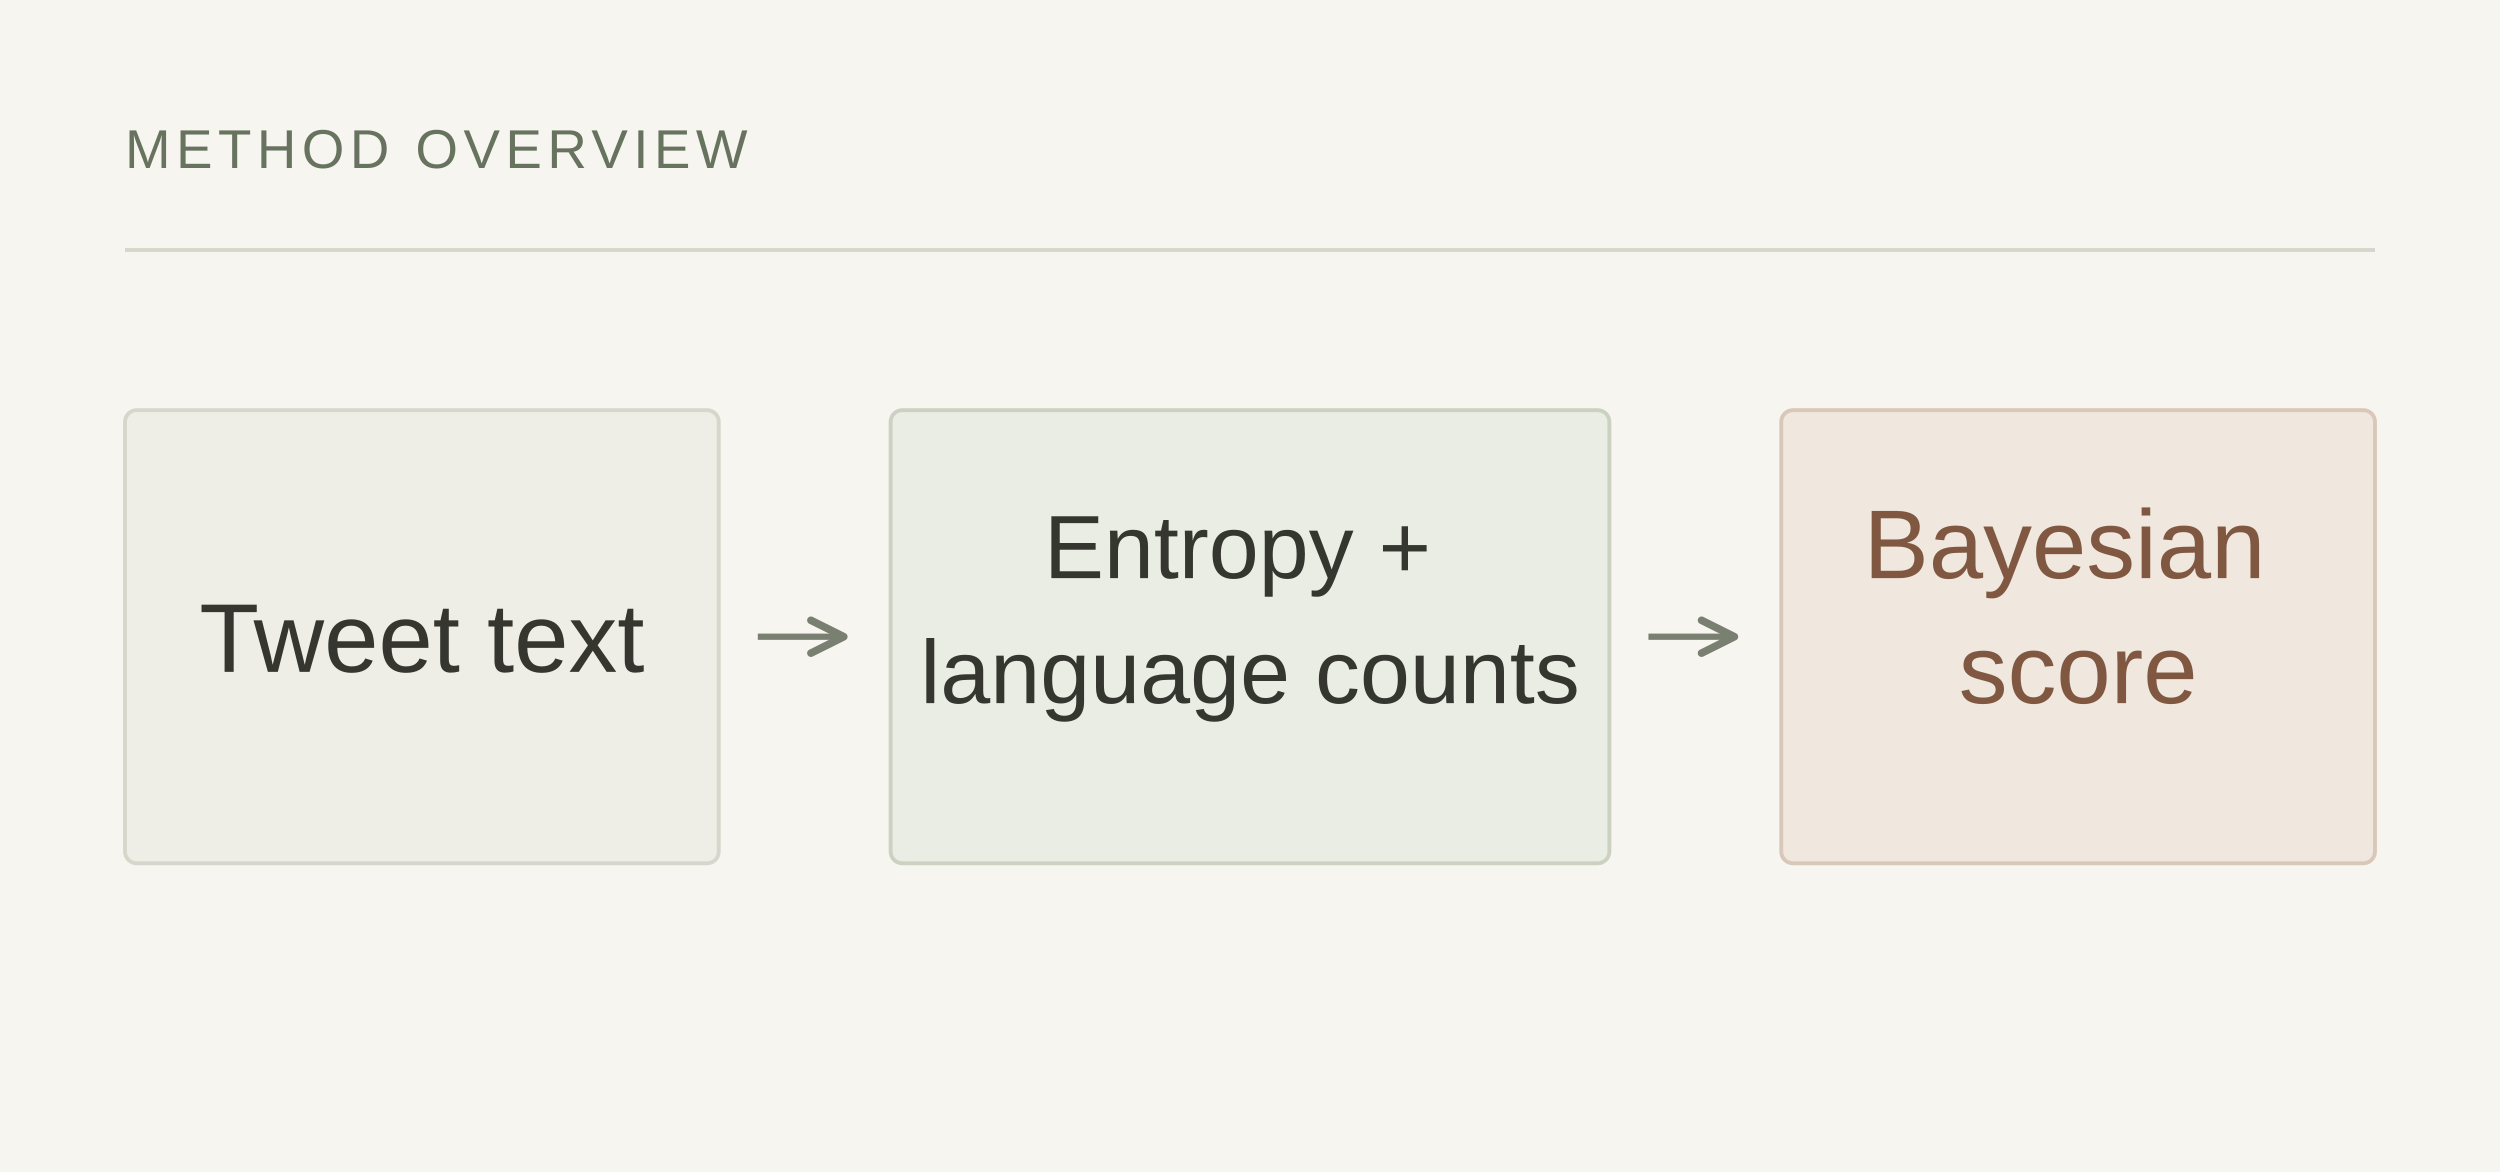
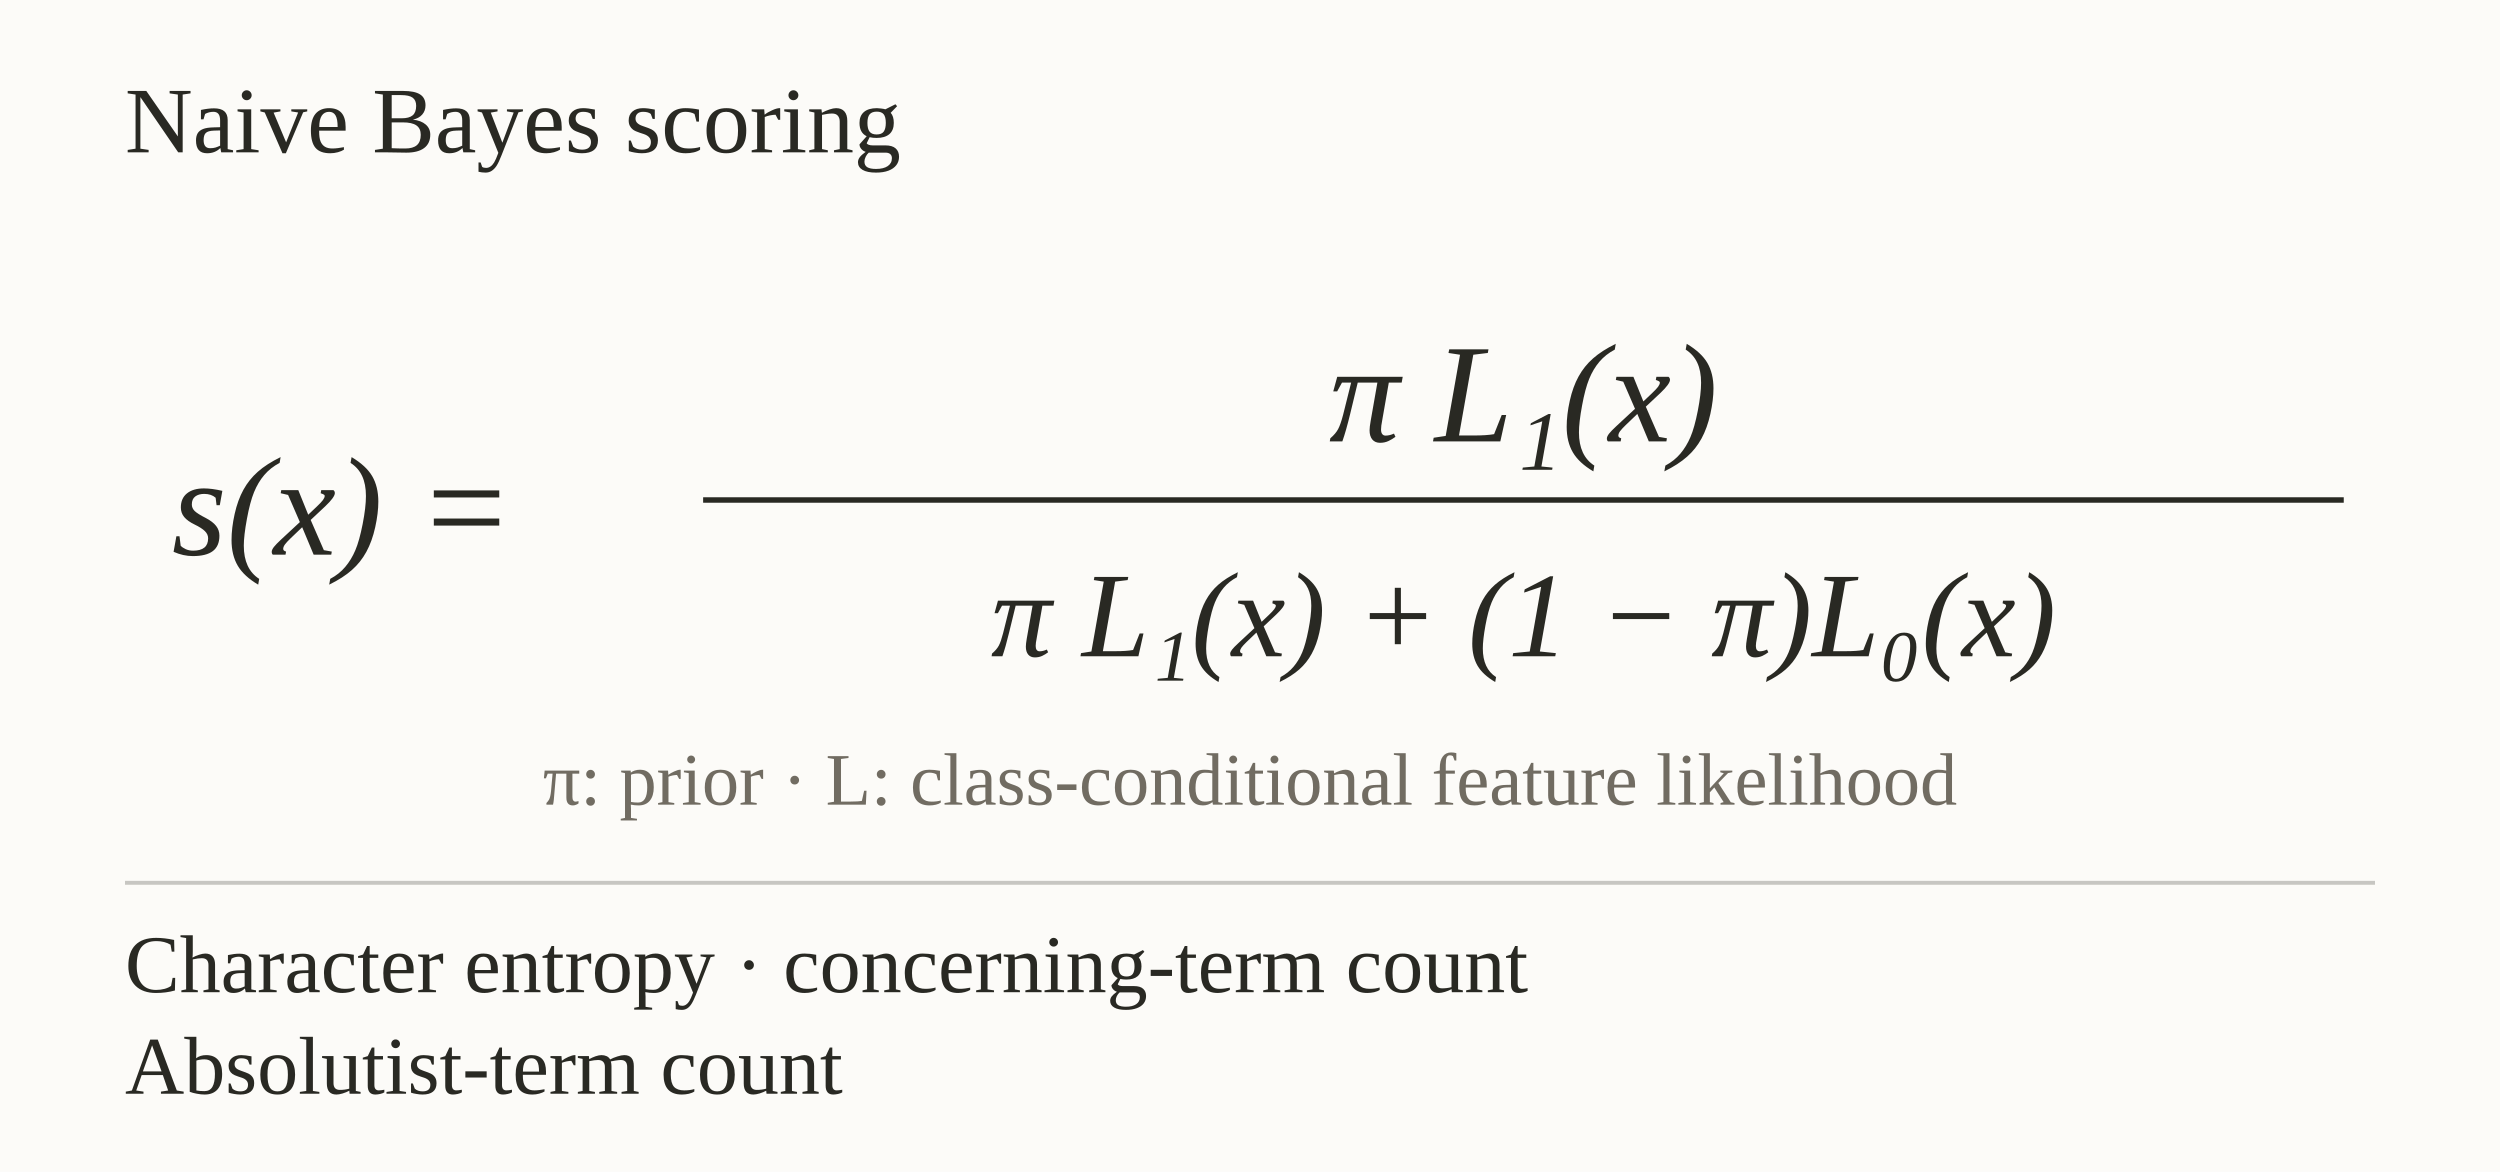
<svg xmlns="http://www.w3.org/2000/svg" viewBox="0 0 640 300" role="img" aria-labelledby="title description">
-   <defs>
-     <marker id="arrow" viewBox="0 0 8 8" refX="7" refY="4" markerWidth="7" markerHeight="7" orient="auto-start-reverse">
-       <path d="M1 1 7 4 1 7" fill="none" stroke="#7a8071" stroke-width="1.4" stroke-linecap="round" stroke-linejoin="round" />
-     </marker>
-   </defs>
-   <rect width="640" height="300" fill="#f7f5ef" />
-   <g font-family="Arial, Helvetica, sans-serif" fill="#34362f">
-     <text x="32" y="43" font-size="14" letter-spacing="1.4" fill="#68735f">METHOD OVERVIEW</text>
-     <path d="M32 64H608" stroke="#d8d6cb" />
-     <rect x="32" y="105" width="152" height="116" rx="3" fill="#efeee6" stroke="#d8d6cb" />
-     <rect x="228" y="105" width="184" height="116" rx="3" fill="#e9ede3" stroke="#cbd2c2" />
-     <rect x="456" y="105" width="152" height="116" rx="3" fill="#f0e7de" stroke="#d9c8b9" />
-     <g stroke="#7a8071" stroke-width="1.6" marker-end="url(#arrow)">
-       <path d="M194 163H216" />
-       <path d="M422 163H444" />
-     </g>
-     <text x="108" y="172" text-anchor="middle" font-size="25">Tweet text</text>
-     <text x="320" text-anchor="middle" font-size="23">
-       <tspan x="320" y="148">Entropy +</tspan>
-       <tspan x="320" y="180">language counts</tspan>
-     </text>
-     <text x="532" text-anchor="middle" font-size="25" fill="#805842">
-       <tspan x="532" y="148">Bayesian</tspan>
-       <tspan x="532" y="180">score</tspan>
-     </text>
+   <rect width="640" height="300" fill="#fcfbf8" />
+   <g font-family="Georgia, 'Times New Roman', serif" fill="#292923">
+     <text x="32" y="39" font-size="24">Naive Bayes scoring</text>
+     <text x="44" y="142" font-size="36" font-style="italic">s(x) =</text>
+     <text x="390" y="113" text-anchor="middle" font-size="36" font-style="italic">π L₁(x)</text>
+     <path d="M180 128H600" stroke="#292923" stroke-width="1.4" />
+     <text x="390" y="168" text-anchor="middle" font-size="31" font-style="italic">π L₁(x) + (1 − π)L₀(x)</text>
+     <text x="320" y="206" text-anchor="middle" font-size="19" fill="#716c62">π: prior · L: class-conditional feature likelihood</text>
+     <path d="M32 226H608" stroke="#292923" stroke-opacity=".25" />
+     <text x="32" y="254" font-size="21">Character entropy · concerning-term count</text>
+     <text x="32" y="280" font-size="21">Absolutist-term count</text>
  </g>
</svg>
